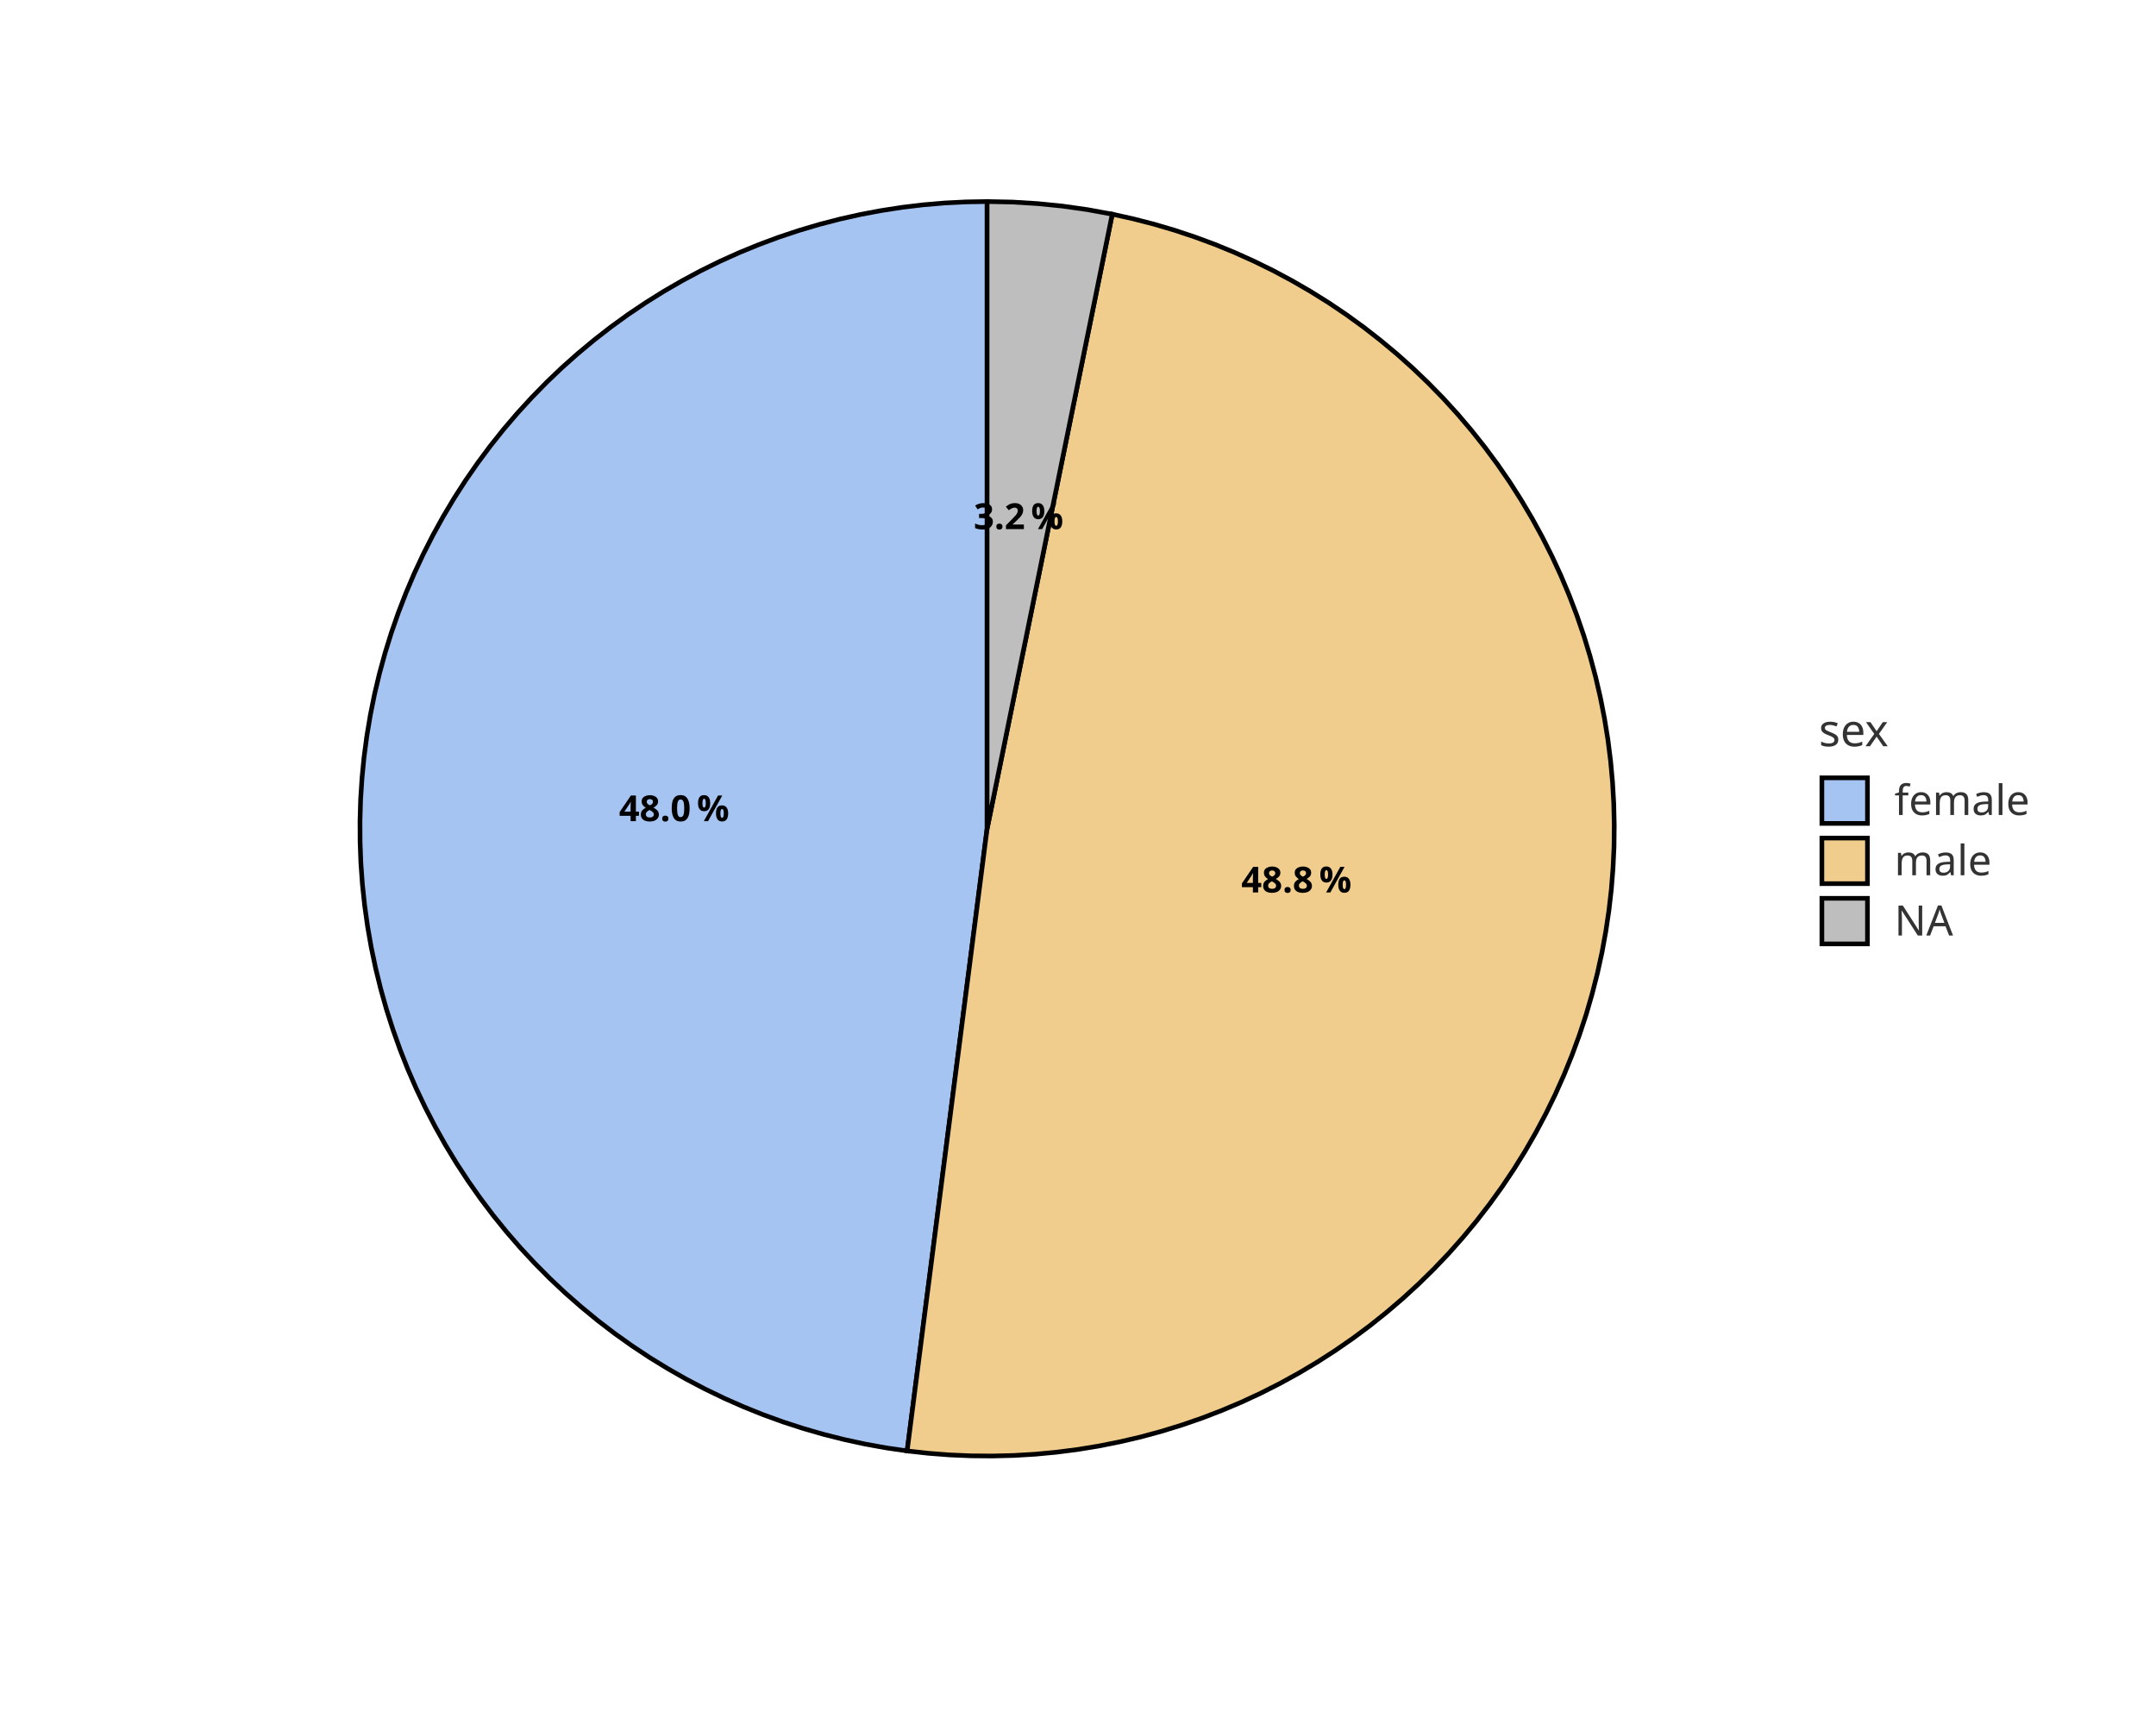
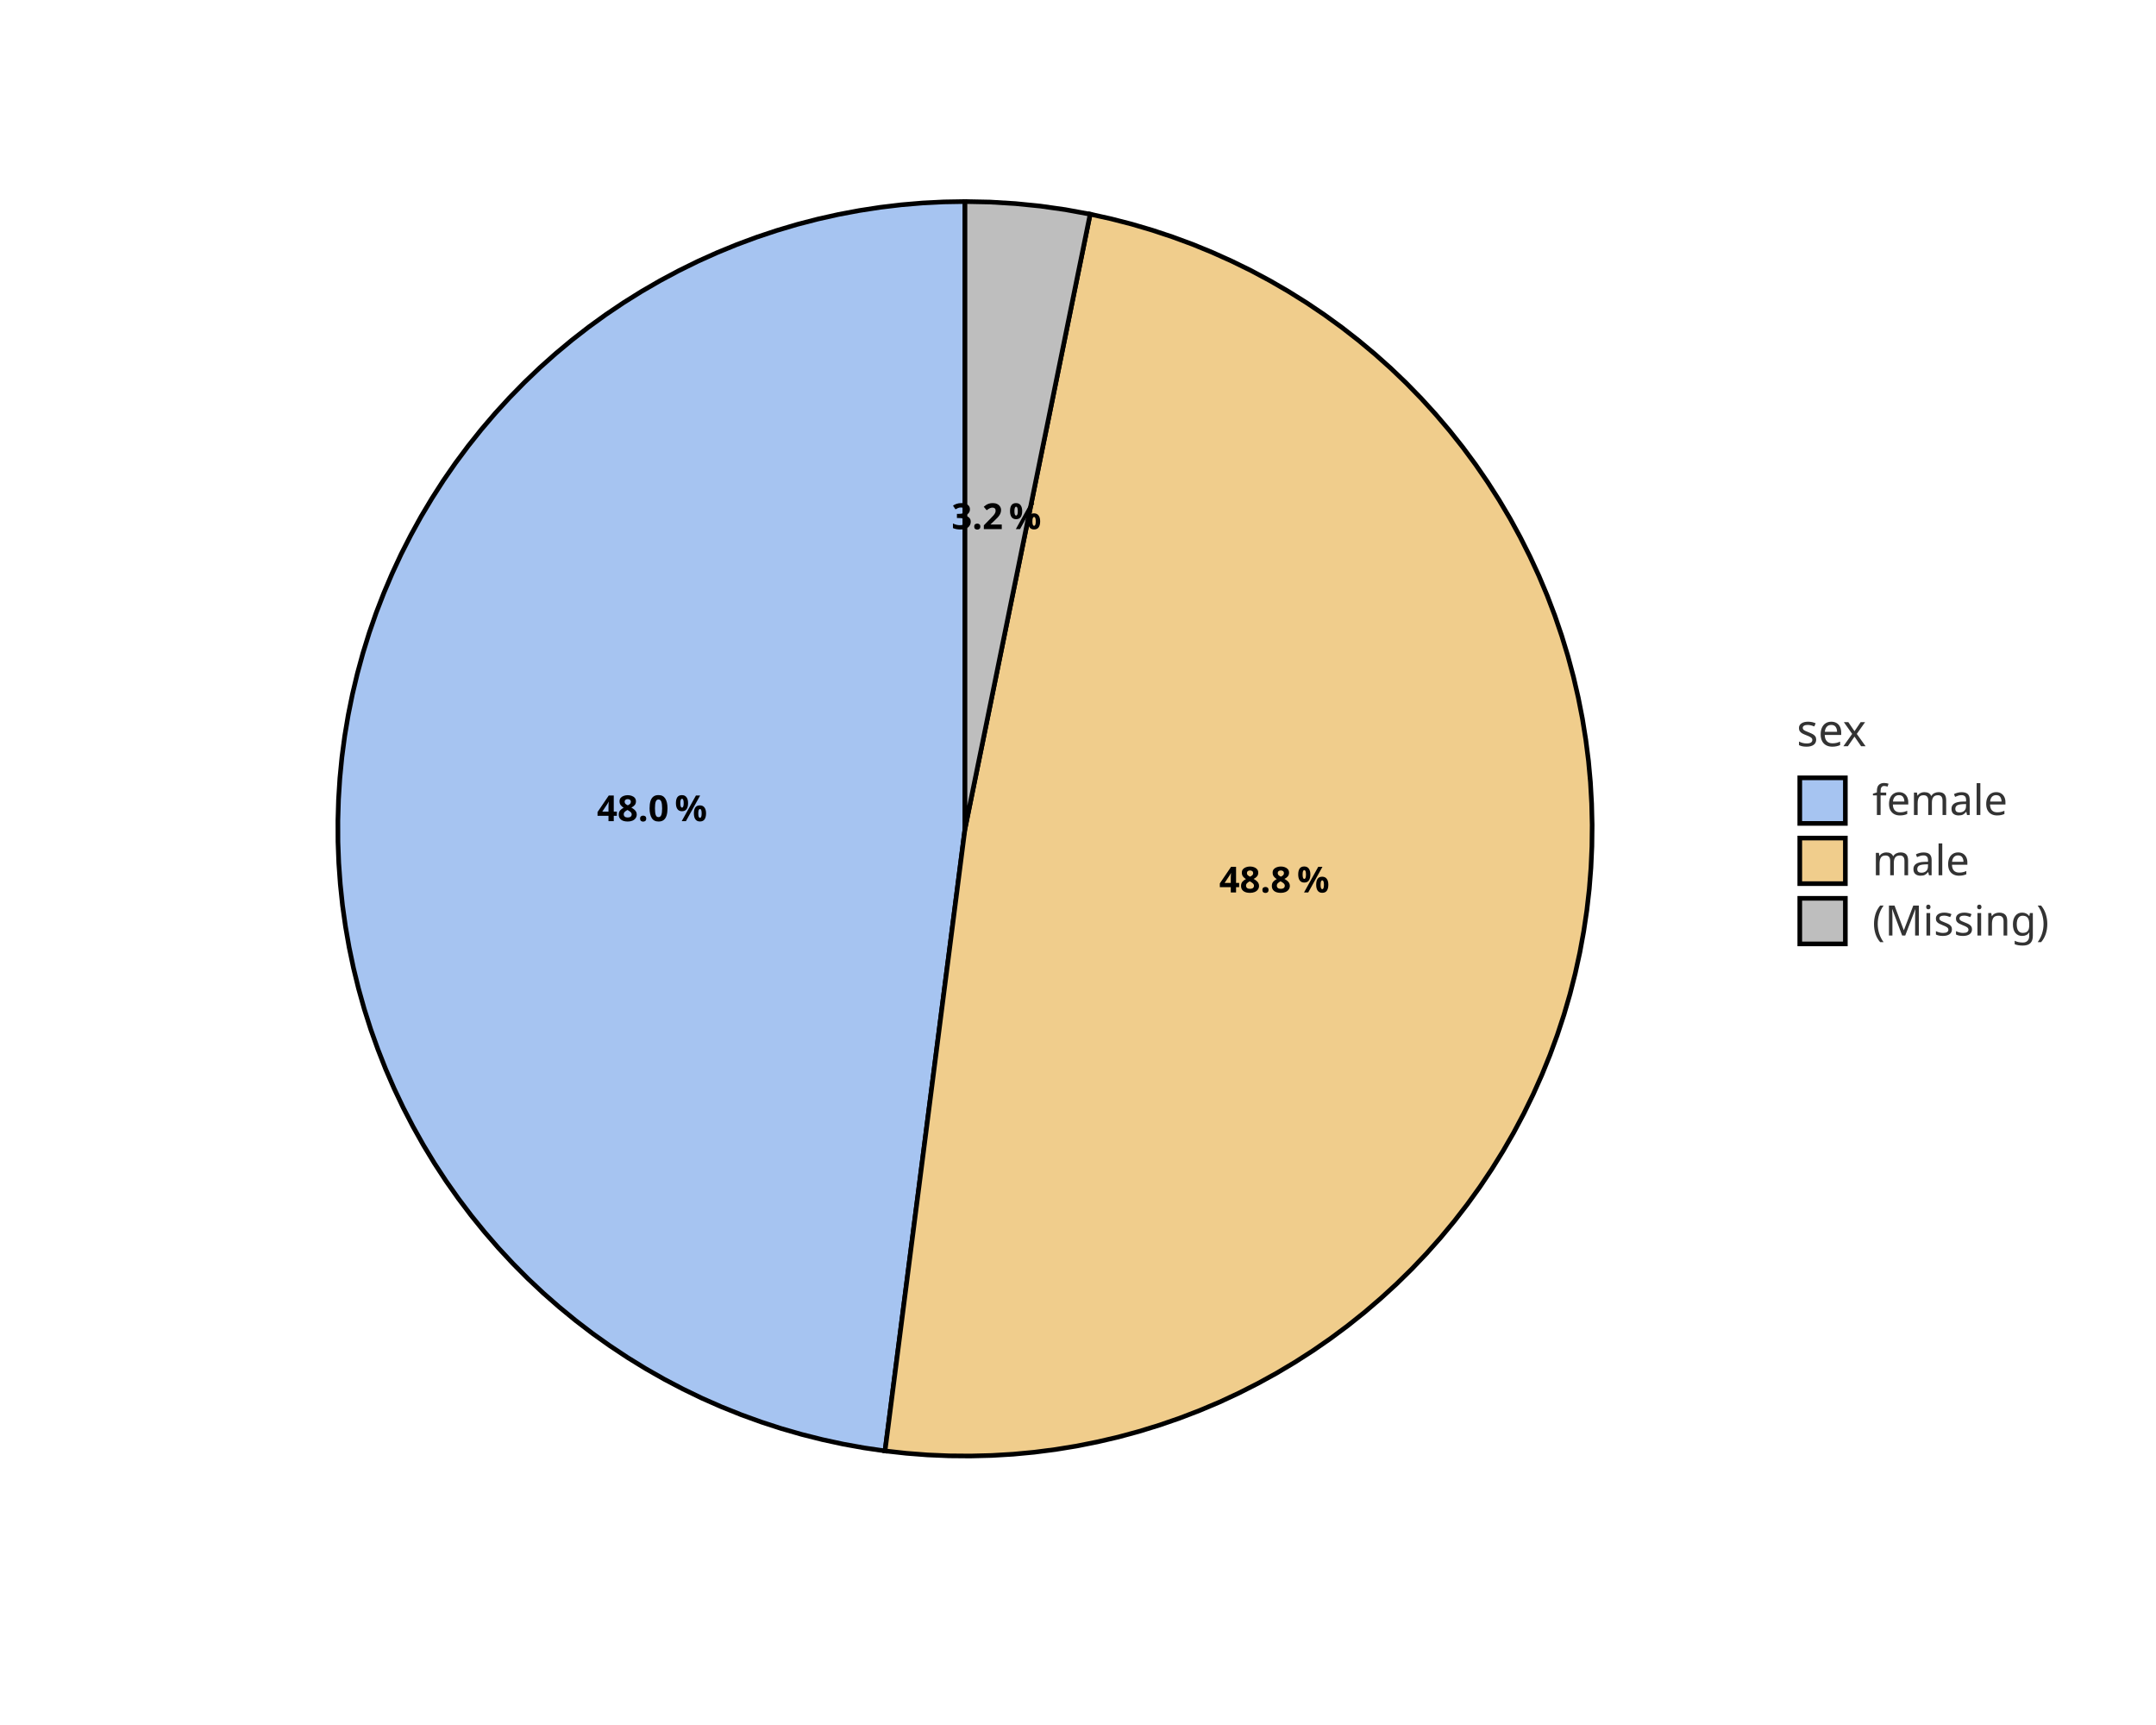
<svg xmlns="http://www.w3.org/2000/svg" class="svglite" data-engine-version="2.0" width="720.00pt" height="576.00pt" viewBox="0 0 720.00 576.00">
  <defs>
    <style type="text/css">
    .svglite line, .svglite polyline, .svglite polygon, .svglite path, .svglite rect, .svglite circle {
      fill: none;
      stroke: #000000;
      stroke-linecap: round;
      stroke-linejoin: round;
      stroke-miterlimit: 10.00;
    }
  </style>
  </defs>
  <rect width="100%" height="100%" style="stroke: none; fill: #FFFFFF;" />
  <defs>
    <clipPath id="cpMC4wMHw3MjAuMDB8MC4wMHw1NzYuMDA=">
      <rect x="0.00" y="0.00" width="720.00" height="576.00" />
    </clipPath>
  </defs>
  <g clip-path="url(#cpMC4wMHw3MjAuMDB8MC4wMHw1NzYuMDA=)">
</g>
  <defs>
-     <clipPath id="cpMzAuMzl8Njg5LjYxfDAuMDB8NTc2LjAw">
-       <rect x="30.39" y="0.00" width="659.22" height="576.00" />
+     <clipPath id="cpMjMuMDF8Njk2Ljk5fDAuMDB8NTc2LjAw">
+       <rect x="23.01" y="0.00" width="673.98" height="576.00" />
    </clipPath>
  </defs>
-   <g clip-path="url(#cpMzAuMzl8Njg5LjYxfDAuMDB8NTc2LjAw)">
-     <rect x="30.39" y="0.00" width="659.22" height="576.00" style="stroke-width: 1.55; stroke: none;" />
+   <g clip-path="url(#cpMjMuMDF8Njk2Ljk5fDAuMDB8NTc2LjAw)">
+     <rect x="23.01" y="0.00" width="673.98" height="576.00" style="stroke-width: 1.55; stroke: none;" />
  </g>
  <g clip-path="url(#cpMC4wMHw3MjAuMDB8MC4wMHw1NzYuMDA=)">
</g>
  <defs>
-     <clipPath id="cpNjcuODR8NTkxLjQ1fDE0Ljk0fDUzOC41NQ==">
-       <rect x="67.84" y="14.94" width="523.61" height="523.61" />
+     <clipPath id="cpNjAuNDZ8NTg0LjA2fDE0Ljk0fDUzOC41NQ==">
+       <rect x="60.46" y="14.94" width="523.61" height="523.61" />
    </clipPath>
  </defs>
-   <g clip-path="url(#cpNjcuODR8NTkxLjQ1fDE0Ljk0fDUzOC41NQ==)">
-     <rect x="67.84" y="14.94" width="523.61" height="523.61" style="stroke-width: 1.55; stroke: none;" />
-     <polygon points="329.64,276.75 329.64,269.53 329.64,262.30 329.64,255.08 329.64,247.86 329.64,240.64 329.64,233.41 329.64,226.19 329.64,218.97 329.64,211.75 329.64,204.53 329.64,197.30 329.64,190.08 329.64,182.86 329.64,175.64 329.64,168.42 329.64,161.19 329.64,153.97 329.64,146.75 329.64,139.53 329.64,132.30 329.64,125.08 329.64,117.86 329.64,110.64 329.64,103.42 329.64,96.19 329.64,88.97 329.64,81.75 329.64,74.53 329.64,67.30 322.55,67.42 315.47,67.78 308.40,68.38 301.36,69.22 294.35,70.30 287.38,71.61 280.46,73.16 273.60,74.94 266.80,76.96 260.07,79.20 253.42,81.67 246.86,84.36 240.39,87.27 234.03,90.40 227.78,93.75 221.64,97.30 215.63,101.06 209.74,105.02 204.00,109.18 198.40,113.53 192.95,118.07 187.65,122.78 182.52,127.68 177.56,132.75 172.77,137.98 168.16,143.37 163.74,148.91 159.51,154.60 155.47,160.43 151.63,166.40 148.00,172.49 144.57,178.70 141.36,185.02 138.36,191.44 135.58,197.97 133.03,204.58 130.69,211.28 128.59,218.06 126.72,224.90 125.08,231.80 123.68,238.75 122.51,245.74 121.58,252.77 120.89,259.83 120.43,266.91 120.22,274.00 120.25,281.09 120.51,288.18 121.02,295.25 121.77,302.30 122.75,309.33 123.97,316.31 125.43,323.25 127.12,330.14 129.04,336.97 131.20,343.72 133.58,350.40 136.18,357.00 139.01,363.50 142.06,369.91 145.32,376.20 148.79,382.39 152.47,388.45 156.36,394.38 160.44,400.18 164.71,405.84 169.18,411.35 173.83,416.71 178.66,421.90 183.66,426.93 188.83,431.79 194.16,436.46 199.64,440.96 205.27,445.27 211.05,449.38 216.96,453.30 223.01,457.01 229.17,460.52 235.45,463.81 241.84,466.90 248.32,469.76 254.90,472.40 261.57,474.82 268.32,477.01 275.13,478.97 282.01,480.70 288.94,482.20 295.92,483.46 302.94,484.48 303.86,477.32 304.78,470.16 305.70,462.99 306.62,455.83 307.54,448.67 308.46,441.50 309.38,434.34 310.31,427.18 311.23,420.01 312.15,412.85 313.07,405.69 313.99,398.52 314.91,391.36 315.83,384.20 316.75,377.03 317.67,369.87 318.59,362.71 319.51,355.54 320.44,348.38 321.36,341.22 322.28,334.05 323.20,326.89 324.12,319.73 325.04,312.56 325.96,305.40 326.88,298.24 327.80,291.07 328.72,283.91 329.64,276.75 " style="stroke-width: 1.55; stroke-linecap: butt; stroke-linejoin: miter; fill: #A6C4F1;" />
-     <polygon points="329.64,276.75 328.72,283.91 327.80,291.07 326.88,298.24 325.96,305.40 325.04,312.56 324.12,319.73 323.20,326.89 322.28,334.05 321.36,341.22 320.44,348.38 319.51,355.54 318.59,362.71 317.67,369.87 316.75,377.03 315.83,384.20 314.91,391.36 313.99,398.52 313.07,405.69 312.15,412.85 311.23,420.01 310.31,427.18 309.38,434.34 308.46,441.50 307.54,448.67 306.62,455.83 305.70,462.99 304.78,470.16 303.86,477.32 302.94,484.48 310.04,485.27 317.15,485.82 324.29,486.12 331.43,486.18 338.57,486.00 345.70,485.58 352.80,484.91 359.89,484.00 366.93,482.85 373.94,481.45 380.89,479.83 387.78,477.96 394.61,475.86 401.36,473.53 408.02,470.97 414.60,468.19 421.08,465.18 427.45,461.95 433.70,458.51 439.84,454.86 445.85,451.00 451.72,446.94 457.45,442.68 463.03,438.22 468.46,433.58 473.72,428.76 478.82,423.76 483.75,418.59 488.49,413.25 493.05,407.76 497.42,402.11 501.60,396.32 505.58,390.39 509.35,384.33 512.91,378.14 516.26,371.83 519.39,365.42 522.30,358.90 524.99,352.28 527.45,345.58 529.69,338.80 531.68,331.94 533.45,325.02 534.98,318.05 536.26,311.02 537.31,303.96 538.12,296.86 538.68,289.75 539.01,282.61 539.08,275.47 538.92,268.33 538.51,261.21 537.86,254.09 536.97,247.01 535.83,239.96 534.46,232.95 532.85,226.00 531.00,219.10 528.92,212.27 526.60,205.51 524.06,198.84 521.29,192.26 518.30,185.78 515.09,179.40 511.66,173.13 508.02,166.99 504.18,160.97 500.13,155.09 495.88,149.35 491.44,143.76 486.82,138.32 482.01,133.04 477.02,127.93 471.86,122.99 466.54,118.23 461.05,113.66 455.42,109.27 449.64,105.08 443.72,101.09 437.66,97.31 431.48,93.73 425.18,90.36 418.77,87.22 412.26,84.29 405.65,81.58 398.96,79.11 392.18,76.86 385.33,74.84 378.41,73.06 371.44,71.52 370.00,78.59 368.56,85.67 367.12,92.75 365.68,99.83 364.24,106.90 362.79,113.98 361.35,121.06 359.91,128.13 358.47,135.21 357.03,142.29 355.59,149.36 354.15,156.44 352.71,163.52 351.26,170.59 349.82,177.67 348.38,184.75 346.94,191.83 345.50,198.90 344.06,205.98 342.62,213.06 341.17,220.13 339.73,227.21 338.29,234.29 336.85,241.36 335.41,248.44 333.97,255.52 332.53,262.59 331.09,269.67 329.64,276.75 " style="stroke-width: 1.55; stroke-linecap: butt; stroke-linejoin: miter; fill: #F0CD8C;" />
-     <polygon points="329.64,276.75 331.09,269.67 332.53,262.59 333.97,255.52 335.41,248.44 336.85,241.36 338.29,234.29 339.73,227.21 341.17,220.13 342.62,213.06 344.06,205.98 345.50,198.90 346.94,191.83 348.38,184.75 349.82,177.67 351.26,170.59 352.71,163.52 354.15,156.44 355.59,149.36 357.03,142.29 358.47,135.21 359.91,128.13 361.35,121.06 362.79,113.98 364.24,106.90 365.68,99.83 367.12,92.75 368.56,85.67 370.00,78.59 371.44,71.52 363.16,70.00 354.83,68.82 346.46,67.98 338.06,67.47 329.64,67.30 329.64,74.53 329.64,81.75 329.64,88.97 329.64,96.19 329.64,103.42 329.64,110.64 329.64,117.86 329.64,125.08 329.64,132.30 329.64,139.53 329.64,146.75 329.64,153.97 329.64,161.19 329.64,168.42 329.64,175.64 329.64,182.86 329.64,190.08 329.64,197.30 329.64,204.53 329.64,211.75 329.64,218.97 329.64,226.19 329.64,233.41 329.64,240.64 329.64,247.86 329.64,255.08 329.64,262.30 329.64,269.53 329.64,276.75 " style="stroke-width: 1.55; stroke-linecap: butt; stroke-linejoin: miter; fill: #BEBEBE;" />
-     <text x="225.14" y="274.19" text-anchor="middle" style="font-size: 12.00px; font-weight: bold; font-family: sans;" textLength="36.43px" lengthAdjust="spacingAndGlyphs">48.0 %</text>
-     <text x="432.95" y="298.01" text-anchor="middle" style="font-size: 12.00px; font-weight: bold; font-family: sans;" textLength="36.43px" lengthAdjust="spacingAndGlyphs">48.8 %</text>
-     <text x="340.15" y="176.68" text-anchor="middle" style="font-size: 12.00px; font-weight: bold; font-family: sans;" textLength="29.76px" lengthAdjust="spacingAndGlyphs">3.2 %</text>
+   <g clip-path="url(#cpNjAuNDZ8NTg0LjA2fDE0Ljk0fDUzOC41NQ==)">
+     <rect x="60.46" y="14.94" width="523.61" height="523.61" style="stroke-width: 1.55; stroke: none;" />
+     <polygon points="322.26,276.75 322.26,269.53 322.26,262.30 322.26,255.08 322.26,247.86 322.26,240.64 322.26,233.41 322.26,226.19 322.26,218.97 322.26,211.75 322.26,204.53 322.26,197.30 322.26,190.08 322.26,182.86 322.26,175.64 322.26,168.42 322.26,161.19 322.26,153.97 322.26,146.75 322.26,139.53 322.26,132.30 322.26,125.08 322.26,117.86 322.26,110.64 322.26,103.42 322.26,96.19 322.26,88.97 322.26,81.75 322.26,74.53 322.26,67.30 315.17,67.42 308.09,67.78 301.02,68.38 293.98,69.22 286.97,70.30 280.00,71.61 273.08,73.16 266.21,74.94 259.41,76.96 252.69,79.20 246.04,81.67 239.48,84.36 233.01,87.27 226.65,90.40 220.39,93.75 214.26,97.30 208.24,101.06 202.36,105.02 196.61,109.18 191.01,113.53 185.56,118.07 180.27,122.78 175.14,127.68 170.18,132.75 165.39,137.98 160.78,143.37 156.36,148.91 152.12,154.60 148.08,160.43 144.25,166.40 140.61,172.49 137.19,178.70 133.97,185.02 130.98,191.44 128.20,197.97 125.64,204.58 123.31,211.28 121.21,218.06 119.34,224.90 117.70,231.80 116.29,238.75 115.12,245.74 114.19,252.77 113.50,259.83 113.05,266.91 112.84,274.00 112.86,281.09 113.13,288.18 113.64,295.25 114.38,302.30 115.37,309.33 116.59,316.31 118.05,323.25 119.74,330.14 121.66,336.97 123.81,343.72 126.20,350.40 128.80,357.00 131.63,363.50 134.68,369.91 137.94,376.20 141.41,382.39 145.09,388.45 148.97,394.38 153.06,400.18 157.33,405.84 161.80,411.35 166.45,416.71 171.27,421.90 176.27,426.93 181.44,431.79 186.77,436.46 192.26,440.96 197.89,445.27 203.67,449.38 209.58,453.30 215.62,457.01 221.79,460.52 228.06,463.81 234.45,466.90 240.94,469.76 247.52,472.40 254.19,474.82 260.93,477.01 267.75,478.97 274.63,480.70 281.56,482.20 288.54,483.46 295.55,484.48 296.48,477.32 297.40,470.16 298.32,462.99 299.24,455.83 300.16,448.67 301.08,441.50 302.00,434.34 302.92,427.18 303.84,420.01 304.76,412.85 305.68,405.69 306.61,398.52 307.53,391.36 308.45,384.20 309.37,377.03 310.29,369.87 311.21,362.71 312.13,355.54 313.05,348.38 313.97,341.22 314.89,334.05 315.81,326.89 316.74,319.73 317.66,312.56 318.58,305.40 319.50,298.24 320.42,291.07 321.34,283.91 322.26,276.75 " style="stroke-width: 1.55; stroke-linecap: butt; stroke-linejoin: miter; fill: #A6C4F1;" />
+     <polygon points="322.26,276.75 321.34,283.91 320.42,291.07 319.50,298.24 318.58,305.40 317.66,312.56 316.74,319.73 315.81,326.89 314.89,334.05 313.97,341.22 313.05,348.38 312.13,355.54 311.21,362.71 310.29,369.87 309.37,377.03 308.45,384.20 307.53,391.36 306.61,398.52 305.68,405.69 304.76,412.85 303.84,420.01 302.92,427.18 302.00,434.34 301.08,441.50 300.16,448.67 299.24,455.83 298.32,462.99 297.40,470.16 296.48,477.32 295.55,484.48 302.65,485.27 309.77,485.82 316.91,486.12 324.05,486.18 331.18,486.00 338.31,485.58 345.42,484.91 352.50,484.00 359.55,482.85 366.55,481.45 373.51,479.83 380.40,477.96 387.22,475.86 393.97,473.53 400.64,470.97 407.22,468.19 413.69,465.18 420.06,461.95 426.32,458.51 432.45,454.86 438.46,451.00 444.33,446.94 450.06,442.68 455.65,438.22 461.07,433.58 466.34,428.76 471.44,423.76 476.36,418.59 481.11,413.25 485.67,407.76 490.04,402.11 494.22,396.32 498.19,390.39 501.96,384.33 505.53,378.14 508.88,371.83 512.01,365.42 514.92,358.90 517.61,352.28 520.07,345.58 522.30,338.80 524.30,331.94 526.06,325.02 527.59,318.05 528.88,311.02 529.93,303.96 530.74,296.86 531.30,289.75 531.62,282.61 531.70,275.47 531.53,268.33 531.13,261.21 530.48,254.09 529.58,247.01 528.45,239.96 527.07,232.95 525.46,226.00 523.61,219.10 521.53,212.27 519.22,205.51 516.68,198.84 513.91,192.26 510.91,185.78 507.70,179.40 504.28,173.13 500.64,166.99 496.79,160.97 492.75,155.09 488.50,149.35 484.06,143.76 479.43,138.32 474.62,133.04 469.64,127.93 464.48,122.99 459.15,118.23 453.67,113.66 448.03,109.27 442.25,105.08 436.33,101.09 430.28,97.31 424.10,93.73 417.80,90.36 411.39,87.22 404.88,84.29 398.27,81.58 391.57,79.11 384.80,76.86 377.95,74.84 371.03,73.06 364.06,71.52 362.62,78.59 361.18,85.67 359.73,92.75 358.29,99.83 356.85,106.90 355.41,113.98 353.97,121.06 352.53,128.13 351.09,135.21 349.65,142.29 348.20,149.36 346.76,156.44 345.32,163.52 343.88,170.59 342.44,177.67 341.00,184.75 339.56,191.83 338.11,198.90 336.67,205.98 335.23,213.06 333.79,220.13 332.35,227.21 330.91,234.29 329.47,241.36 328.03,248.44 326.58,255.52 325.14,262.59 323.70,269.67 322.26,276.75 " style="stroke-width: 1.55; stroke-linecap: butt; stroke-linejoin: miter; fill: #F0CD8C;" />
+     <polygon points="322.26,276.75 323.70,269.67 325.14,262.59 326.58,255.52 328.03,248.44 329.47,241.36 330.91,234.29 332.35,227.21 333.79,220.13 335.23,213.06 336.67,205.98 338.11,198.90 339.56,191.83 341.00,184.75 342.44,177.67 343.88,170.59 345.32,163.52 346.76,156.44 348.20,149.36 349.65,142.29 351.09,135.21 352.53,128.13 353.97,121.06 355.41,113.98 356.85,106.90 358.29,99.83 359.73,92.75 361.18,85.67 362.62,78.59 364.06,71.52 355.78,70.00 347.45,68.82 339.07,67.98 330.67,67.47 322.26,67.30 322.26,74.53 322.26,81.75 322.26,88.97 322.26,96.19 322.26,103.42 322.26,110.64 322.26,117.86 322.26,125.08 322.26,132.30 322.26,139.53 322.26,146.75 322.26,153.97 322.26,161.19 322.26,168.42 322.26,175.64 322.26,182.86 322.26,190.08 322.26,197.30 322.26,204.53 322.26,211.75 322.26,218.97 322.26,226.19 322.26,233.41 322.26,240.64 322.26,247.86 322.26,255.08 322.26,262.30 322.26,269.53 322.26,276.75 " style="stroke-width: 1.55; stroke-linecap: butt; stroke-linejoin: miter; fill: #BEBEBE;" />
+     <text x="217.75" y="274.19" text-anchor="middle" style="font-size: 12.00px; font-weight: bold; font-family: sans;" textLength="36.43px" lengthAdjust="spacingAndGlyphs">48.0 %</text>
+     <text x="425.57" y="298.01" text-anchor="middle" style="font-size: 12.00px; font-weight: bold; font-family: sans;" textLength="36.43px" lengthAdjust="spacingAndGlyphs">48.8 %</text>
+     <text x="332.76" y="176.68" text-anchor="middle" style="font-size: 12.00px; font-weight: bold; font-family: sans;" textLength="29.76px" lengthAdjust="spacingAndGlyphs">3.2 %</text>
  </g>
  <g clip-path="url(#cpMC4wMHw3MjAuMDB8MC4wMHw1NzYuMDA=)">
-     <rect x="607.39" y="237.29" width="67.28" height="78.92" style="stroke-width: 1.55; stroke: none;" />
-     <text x="607.39" y="249.17" style="font-size: 15.00px; fill: #333333; font-family: sans;" textLength="23.36px" lengthAdjust="spacingAndGlyphs">sex</text>
-     <rect x="608.42" y="259.73" width="15.22" height="15.22" style="stroke-width: 1.55; stroke-linecap: butt; stroke-linejoin: miter; fill: #A6C4F1;" />
-     <rect x="608.42" y="279.84" width="15.22" height="15.22" style="stroke-width: 1.55; stroke-linecap: butt; stroke-linejoin: miter; fill: #F0CD8C;" />
-     <rect x="608.42" y="299.96" width="15.22" height="15.22" style="stroke-width: 1.55; stroke-linecap: butt; stroke-linejoin: miter; fill: #BEBEBE;" />
-     <text x="632.64" y="272.15" style="font-size: 14.00px; fill: #333333; font-family: sans;" textLength="42.03px" lengthAdjust="spacingAndGlyphs">female</text>
-     <text x="632.64" y="292.27" style="font-size: 14.00px; fill: #333333; font-family: sans;" textLength="30.35px" lengthAdjust="spacingAndGlyphs">male</text>
-     <text x="632.64" y="312.38" style="font-size: 14.00px; fill: #333333; font-family: sans;" textLength="19.45px" lengthAdjust="spacingAndGlyphs">NA</text>
+     <rect x="600.00" y="237.29" width="82.04" height="78.92" style="stroke-width: 1.55; stroke: none;" />
+     <text x="600.00" y="249.17" style="font-size: 15.00px; fill: #333333; font-family: sans;" textLength="23.36px" lengthAdjust="spacingAndGlyphs">sex</text>
+     <rect x="601.04" y="259.73" width="15.22" height="15.22" style="stroke-width: 1.55; stroke-linecap: butt; stroke-linejoin: miter; fill: #A6C4F1;" />
+     <rect x="601.04" y="279.84" width="15.22" height="15.22" style="stroke-width: 1.55; stroke-linecap: butt; stroke-linejoin: miter; fill: #F0CD8C;" />
+     <rect x="601.04" y="299.96" width="15.22" height="15.22" style="stroke-width: 1.55; stroke-linecap: butt; stroke-linejoin: miter; fill: #BEBEBE;" />
+     <text x="625.26" y="272.15" style="font-size: 14.00px; fill: #333333; font-family: sans;" textLength="42.03px" lengthAdjust="spacingAndGlyphs">female</text>
+     <text x="625.26" y="292.27" style="font-size: 14.00px; fill: #333333; font-family: sans;" textLength="30.35px" lengthAdjust="spacingAndGlyphs">male</text>
+     <text x="625.26" y="312.38" style="font-size: 14.00px; fill: #333333; font-family: sans;" textLength="56.79px" lengthAdjust="spacingAndGlyphs">(Missing)</text>
  </g>
</svg>
